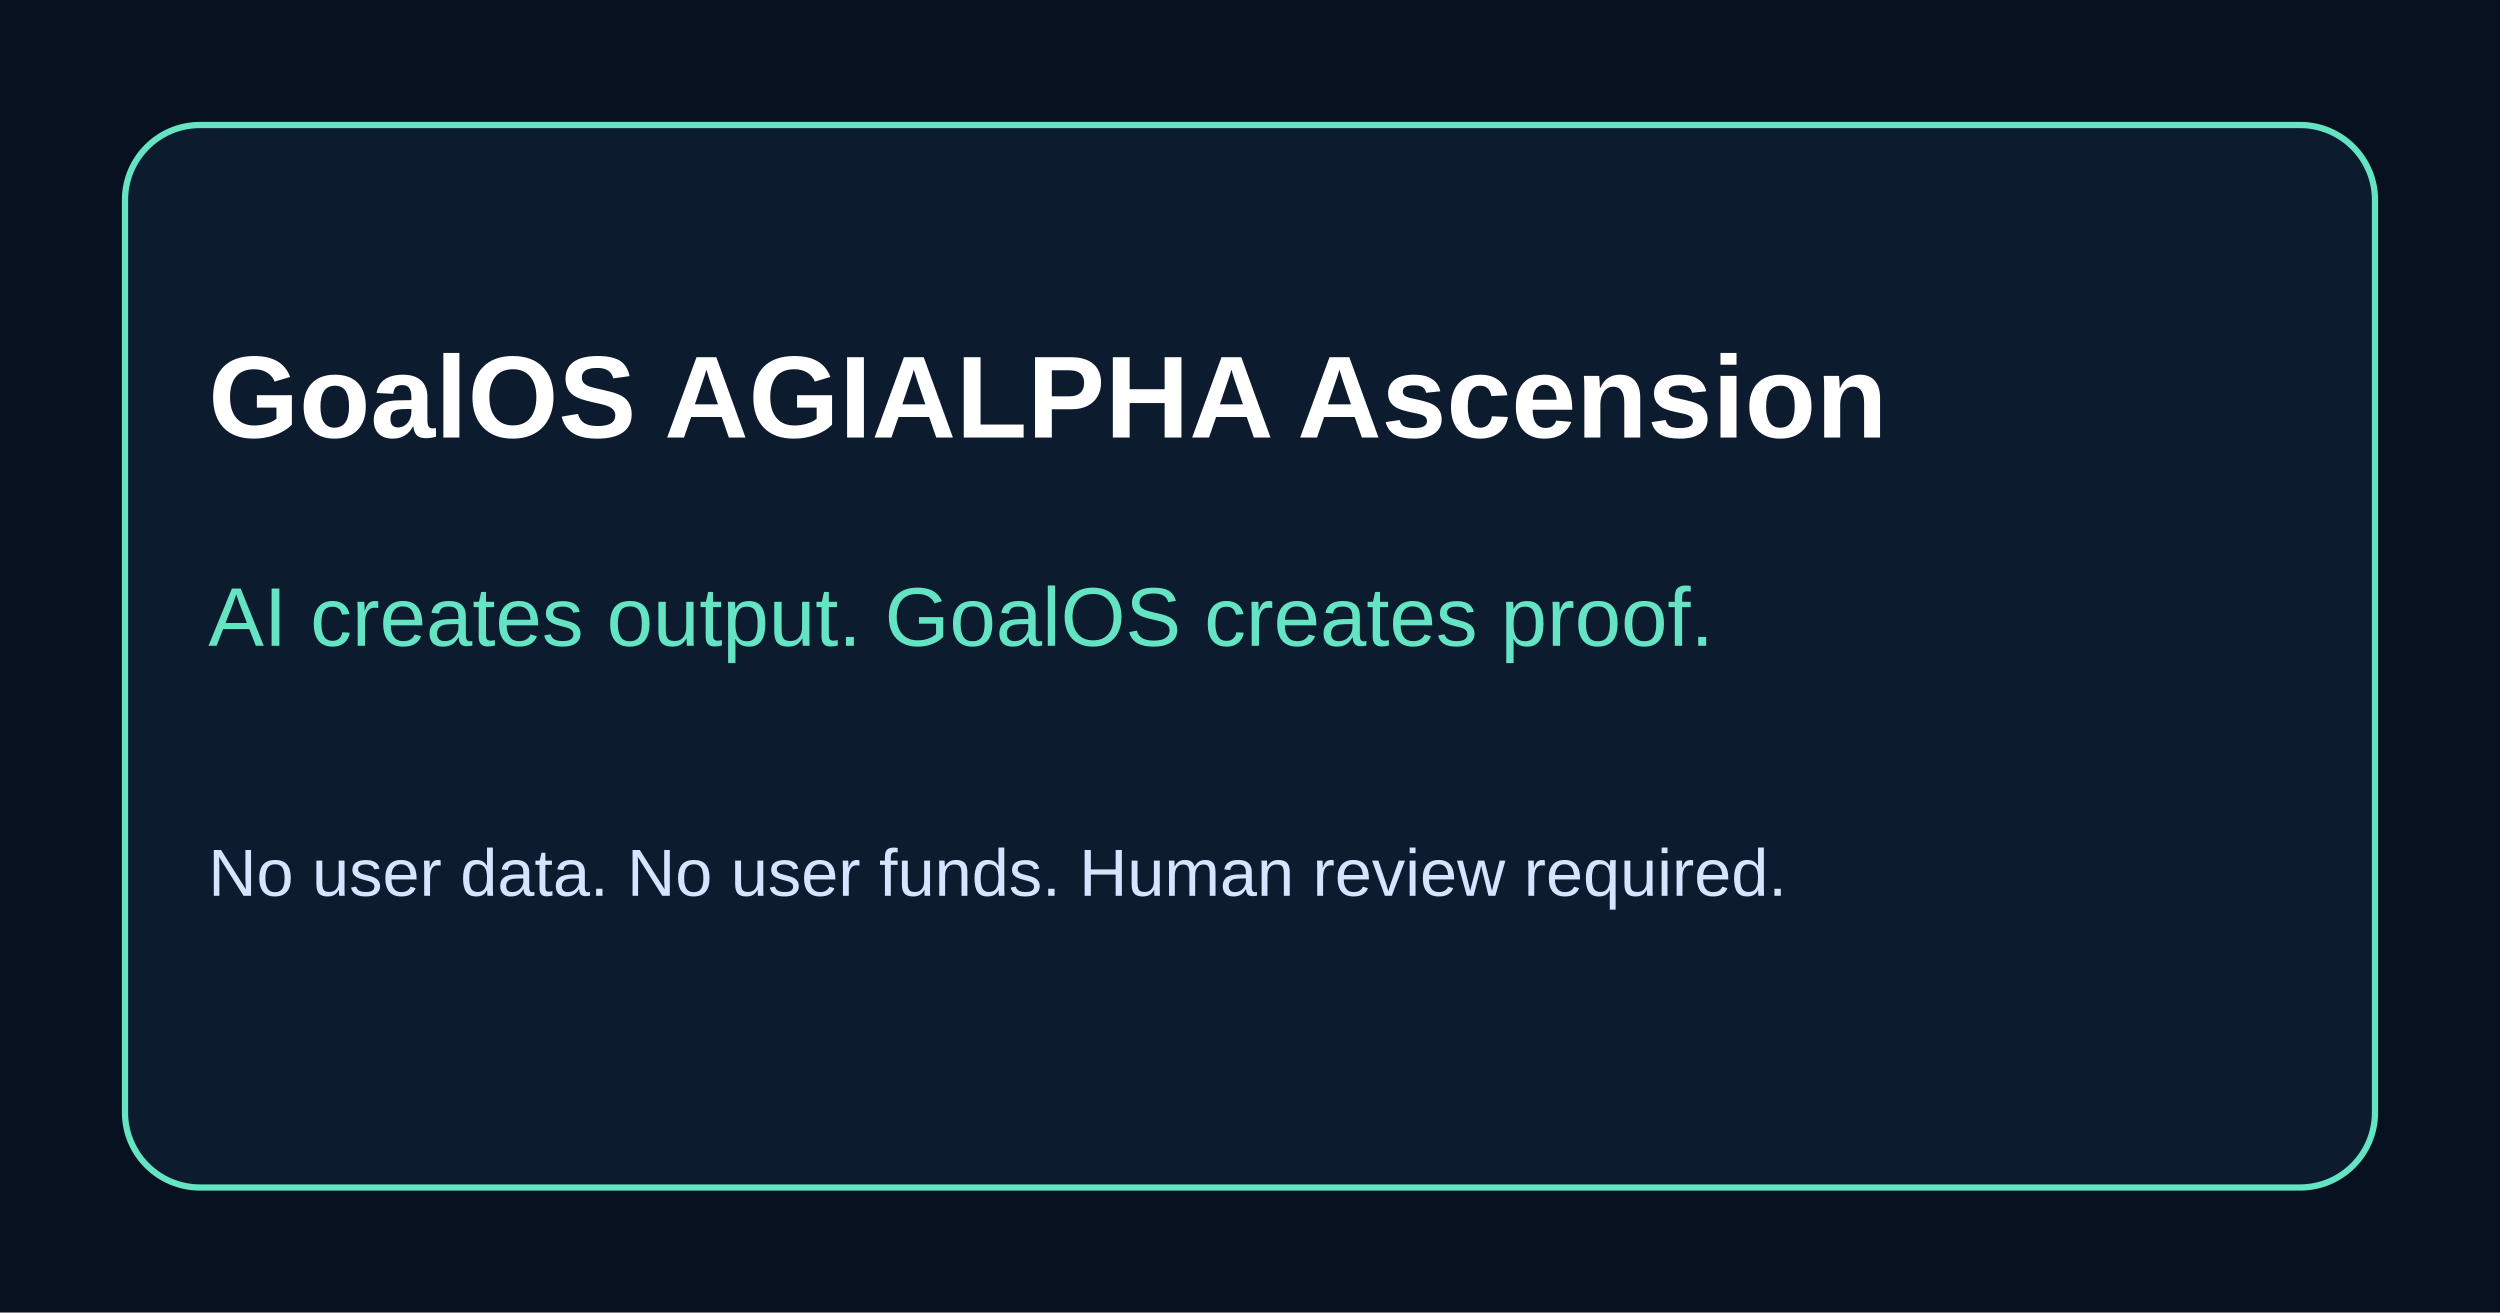
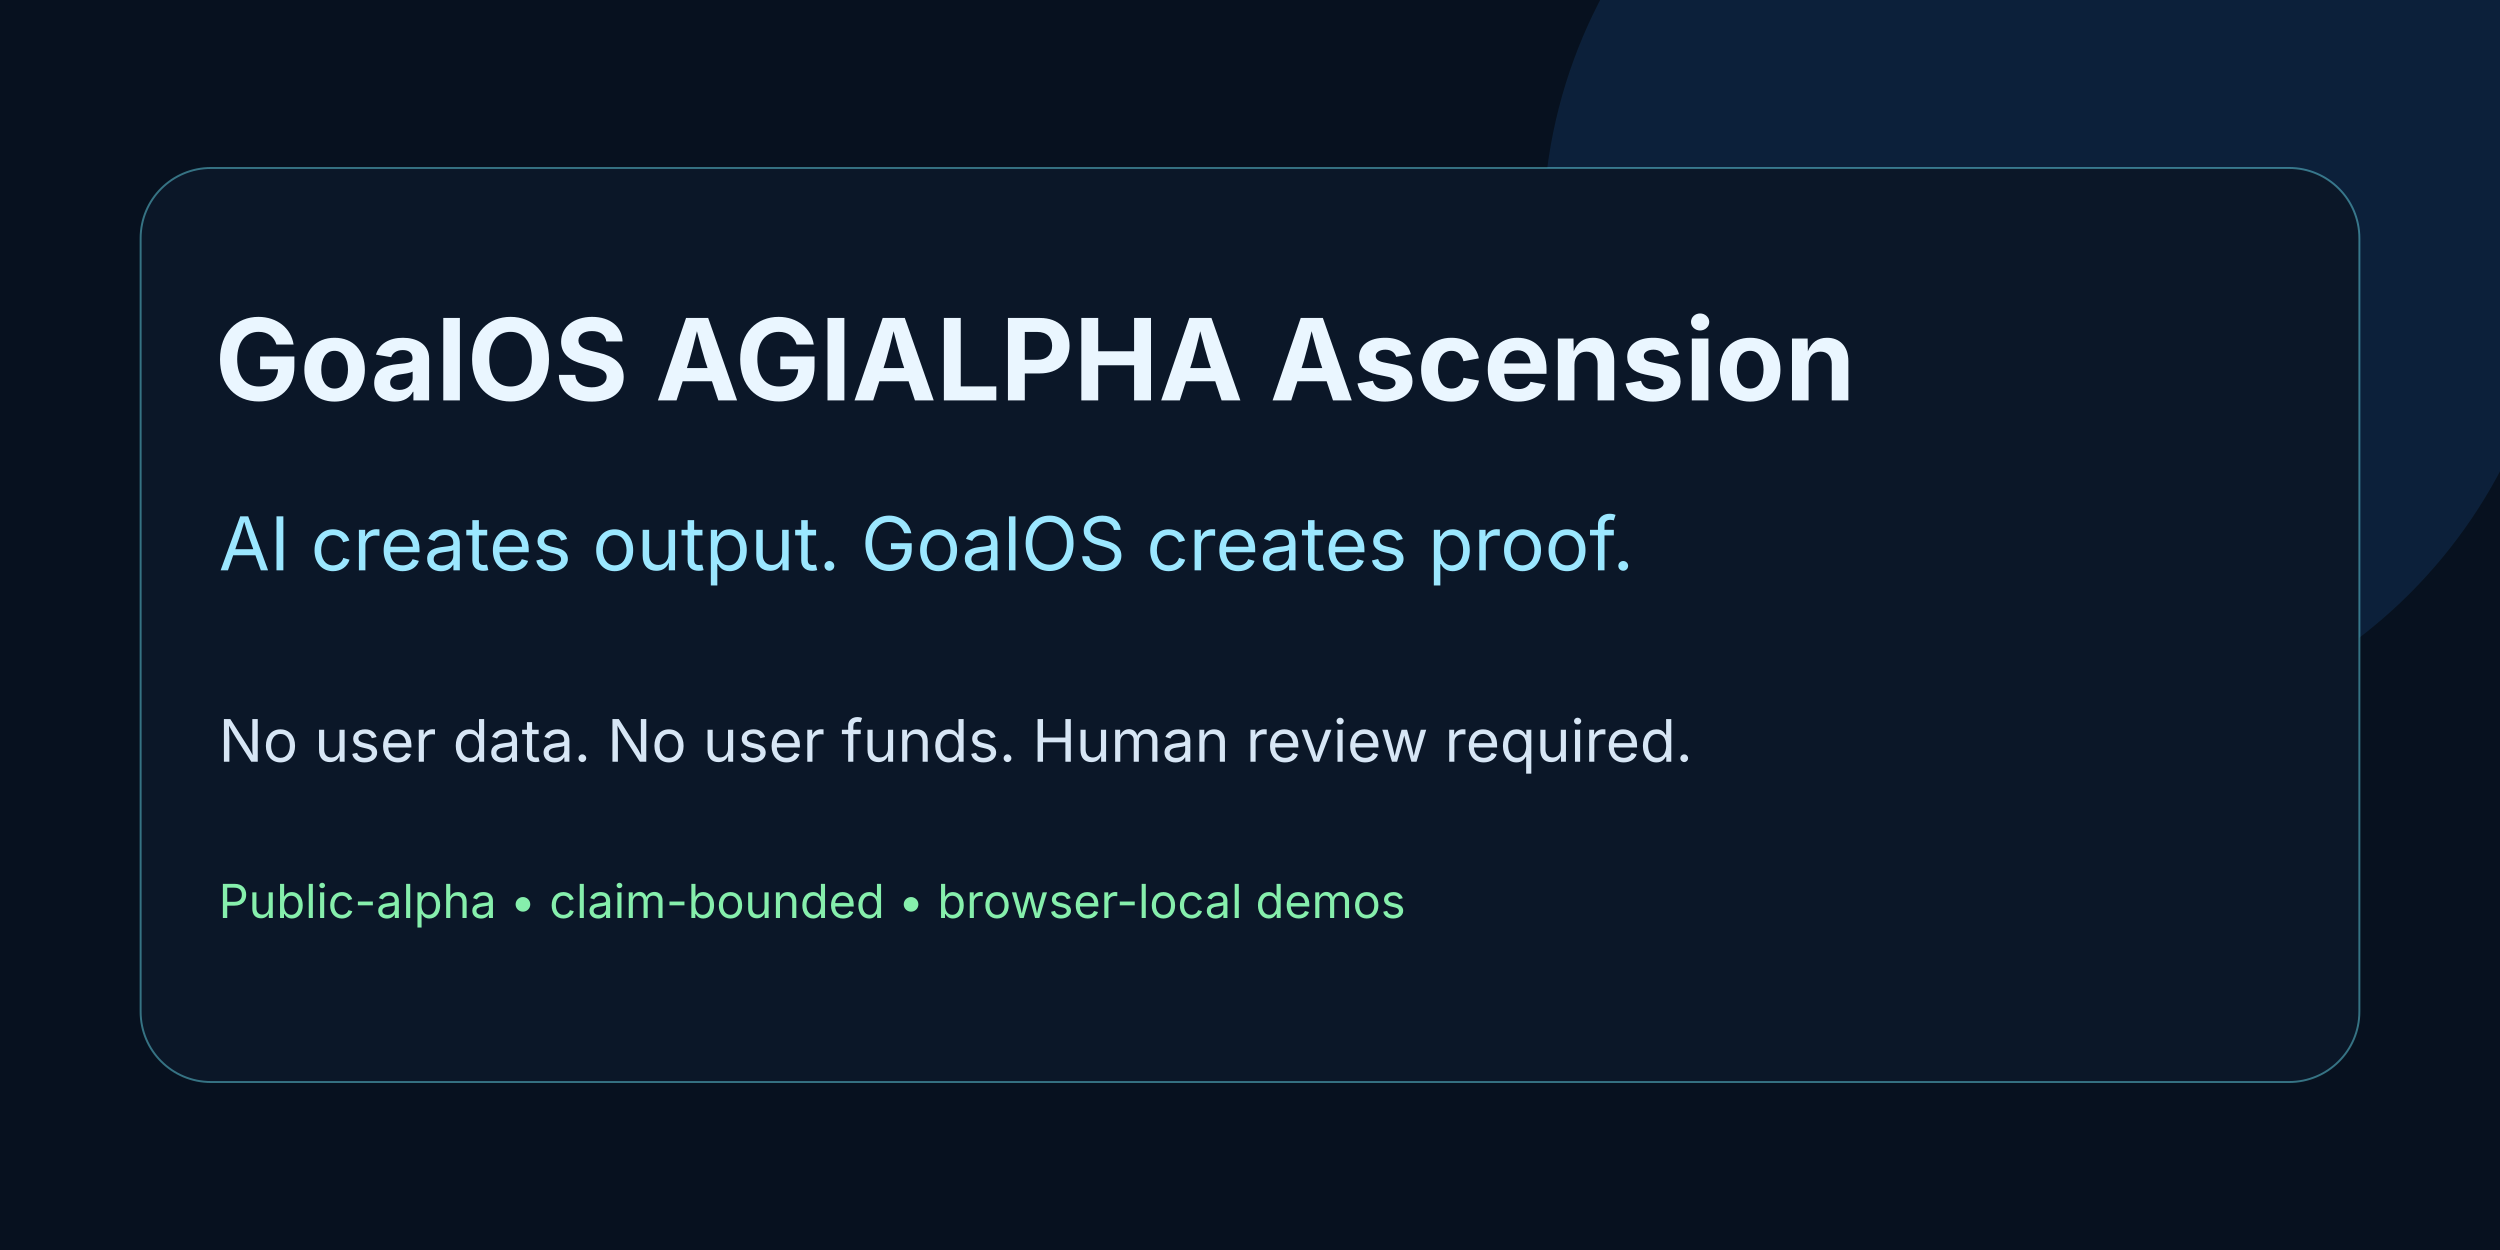
- <svg xmlns="http://www.w3.org/2000/svg" width="1200" height="630" viewBox="0 0 1200 630">
-   <rect width="1200" height="630" fill="#07111f" />
-   <rect x="60" y="60" width="1080" height="510" rx="36" fill="#0d1b2f" stroke="#65e4c3" stroke-width="3" />
-   <text x="100" y="210" fill="#ffffff" font-family="Arial, sans-serif" font-size="56" font-weight="700">GoalOS AGIALPHA Ascension</text>
-   <text x="100" y="310" fill="#65e4c3" font-family="Arial, sans-serif" font-size="40">AI creates output. GoalOS creates proof.</text>
-   <text x="100" y="430" fill="#d6e4ff" font-family="Arial, sans-serif" font-size="32">No user data. No user funds. Human review required.</text>
+ <svg xmlns="http://www.w3.org/2000/svg" width="1280" height="640" viewBox="0 0 1280 640">
+   <rect width="1280" height="640" fill="#07111f" />
+   <circle cx="1050" cy="120" r="260" fill="#12345a" opacity=".45" />
+   <rect x="72" y="86" width="1136" height="468" rx="36" fill="#0b1728" stroke="#6ee7f9" stroke-opacity=".45" />
+   <text x="110" y="205" fill="#eaf6ff" font-family="Inter,Arial" font-size="58" font-weight="700">GoalOS AGIALPHA Ascension</text>
+   <text x="112" y="292" fill="#9be7ff" font-family="Inter,Arial" font-size="38">AI creates output. GoalOS creates proof.</text>
+   <text x="112" y="390" fill="#d7e6f5" font-family="Inter,Arial" font-size="30">No user data. No user funds. Human review required.</text>
+   <text x="112" y="470" fill="#86efac" font-family="Inter,Arial" font-size="24">Public-alpha • claim-bounded • browser-local demos</text>
</svg>
